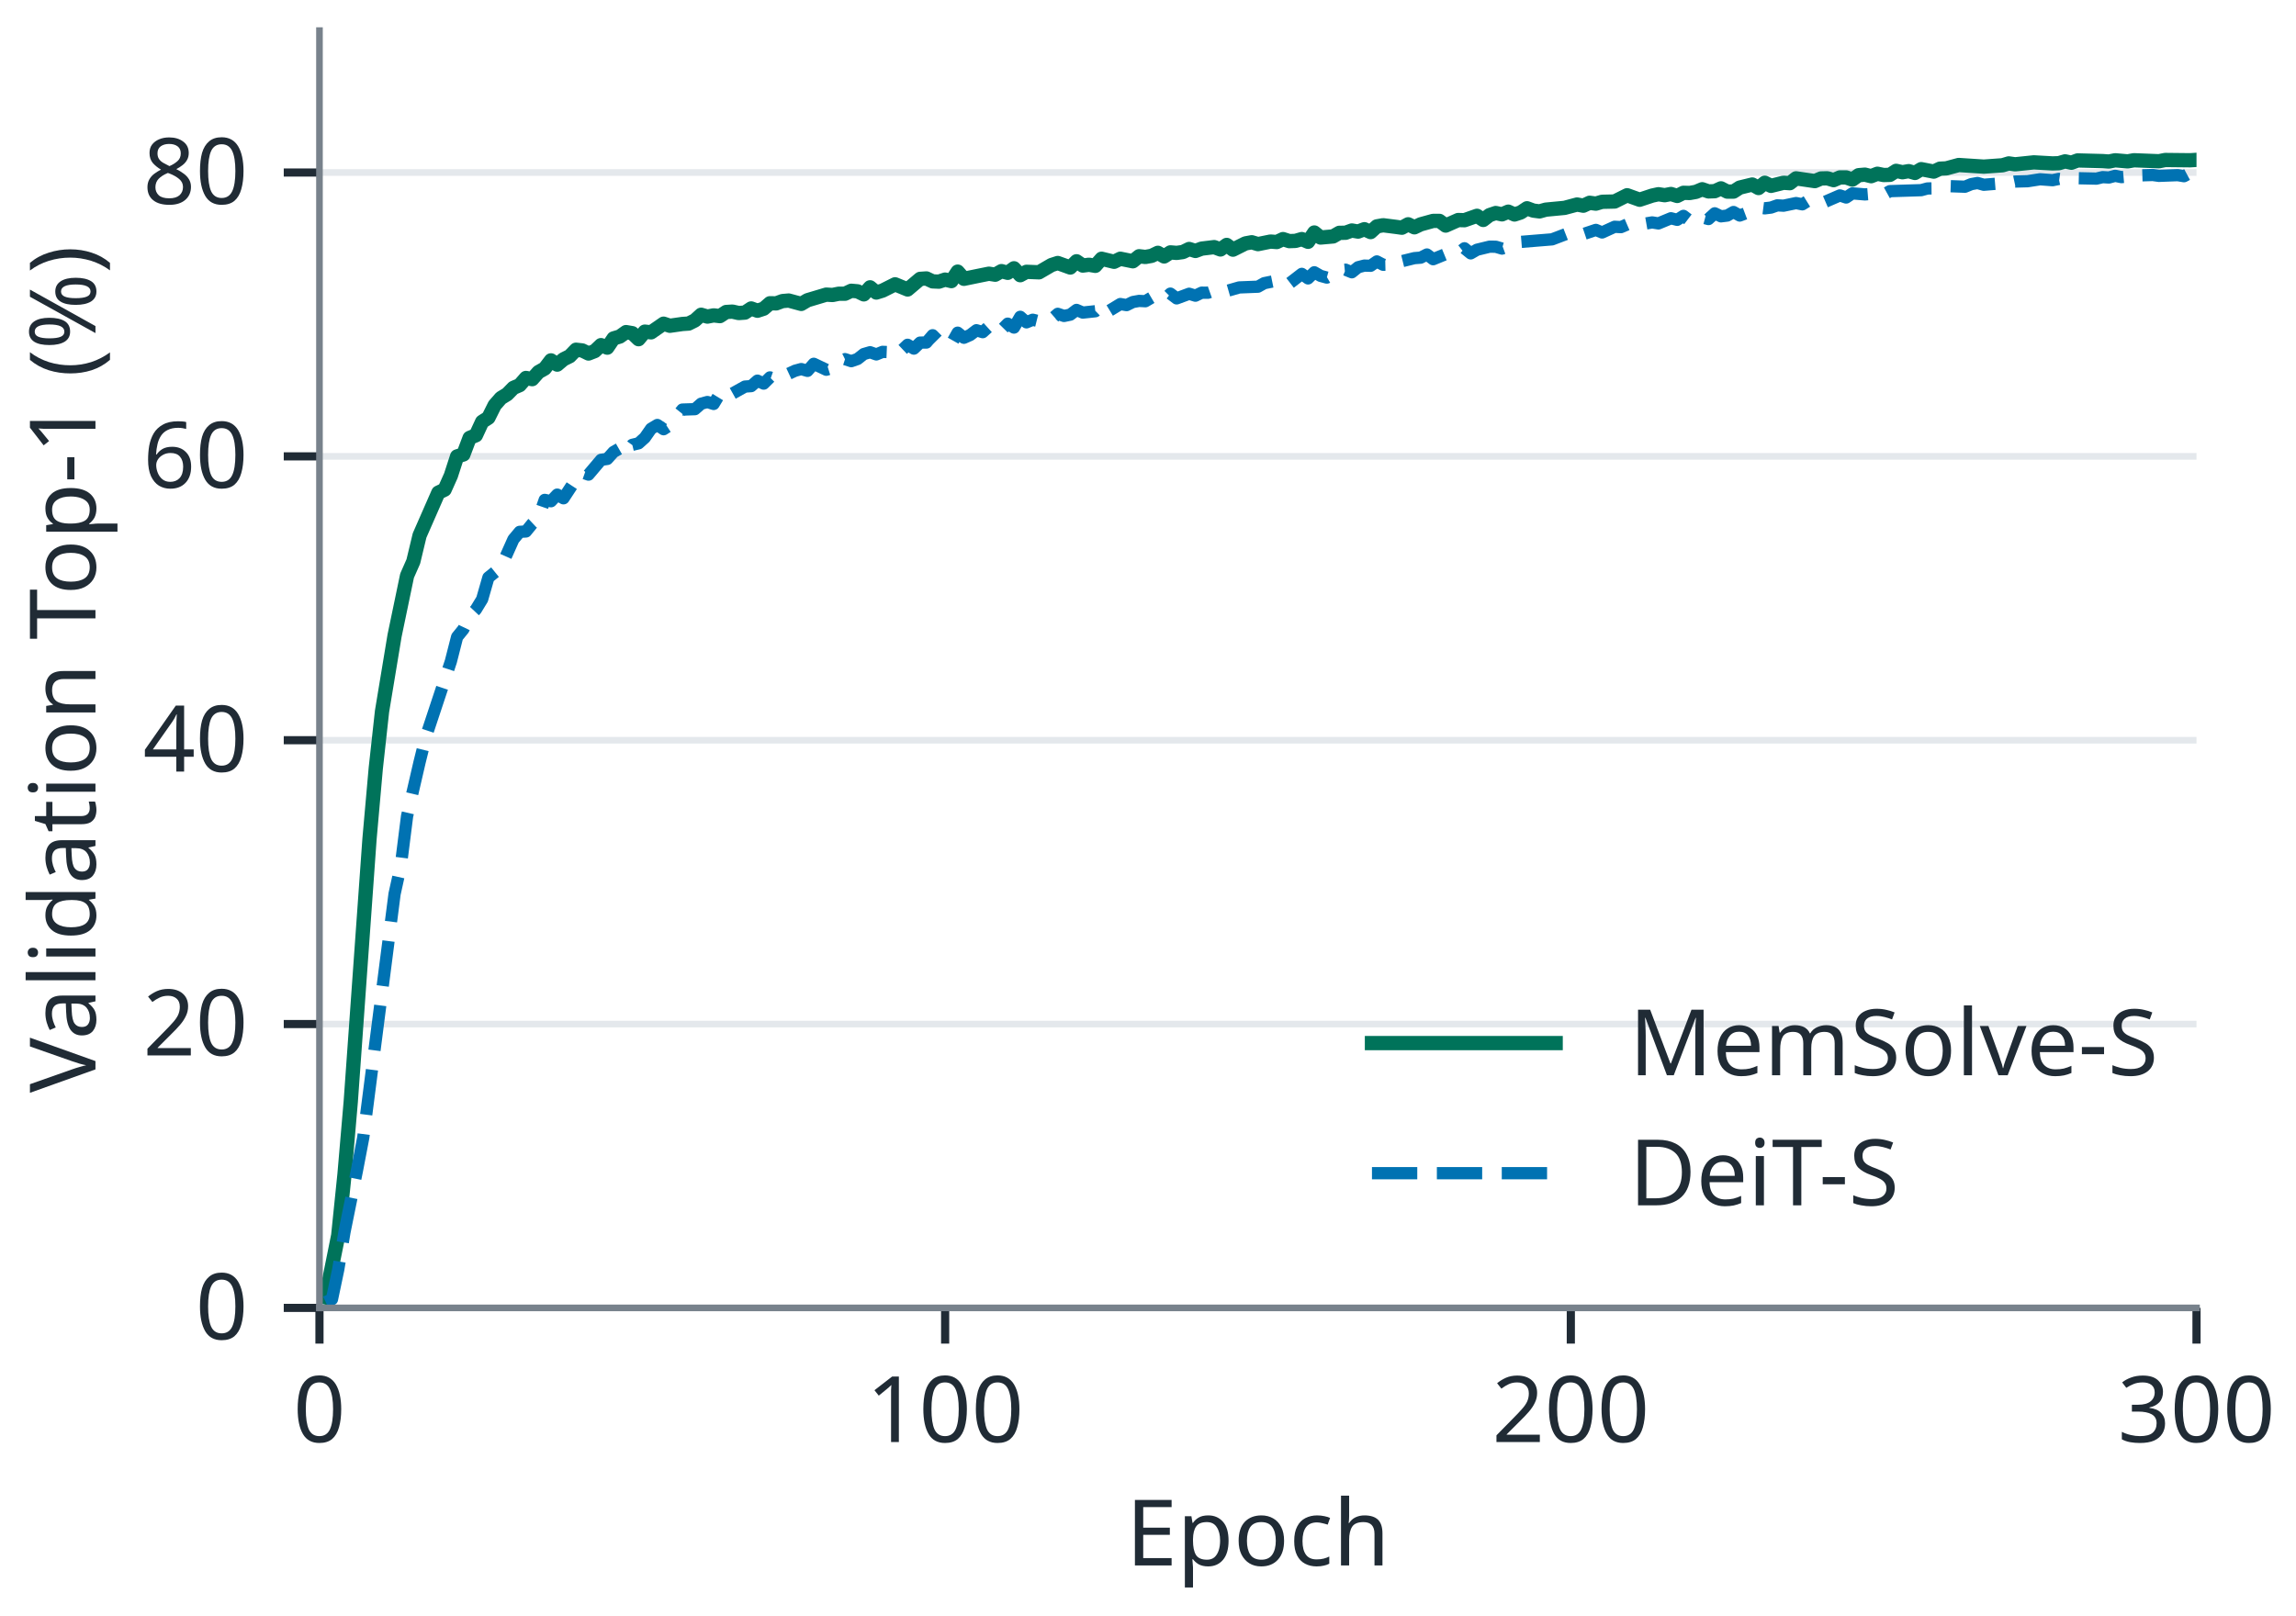
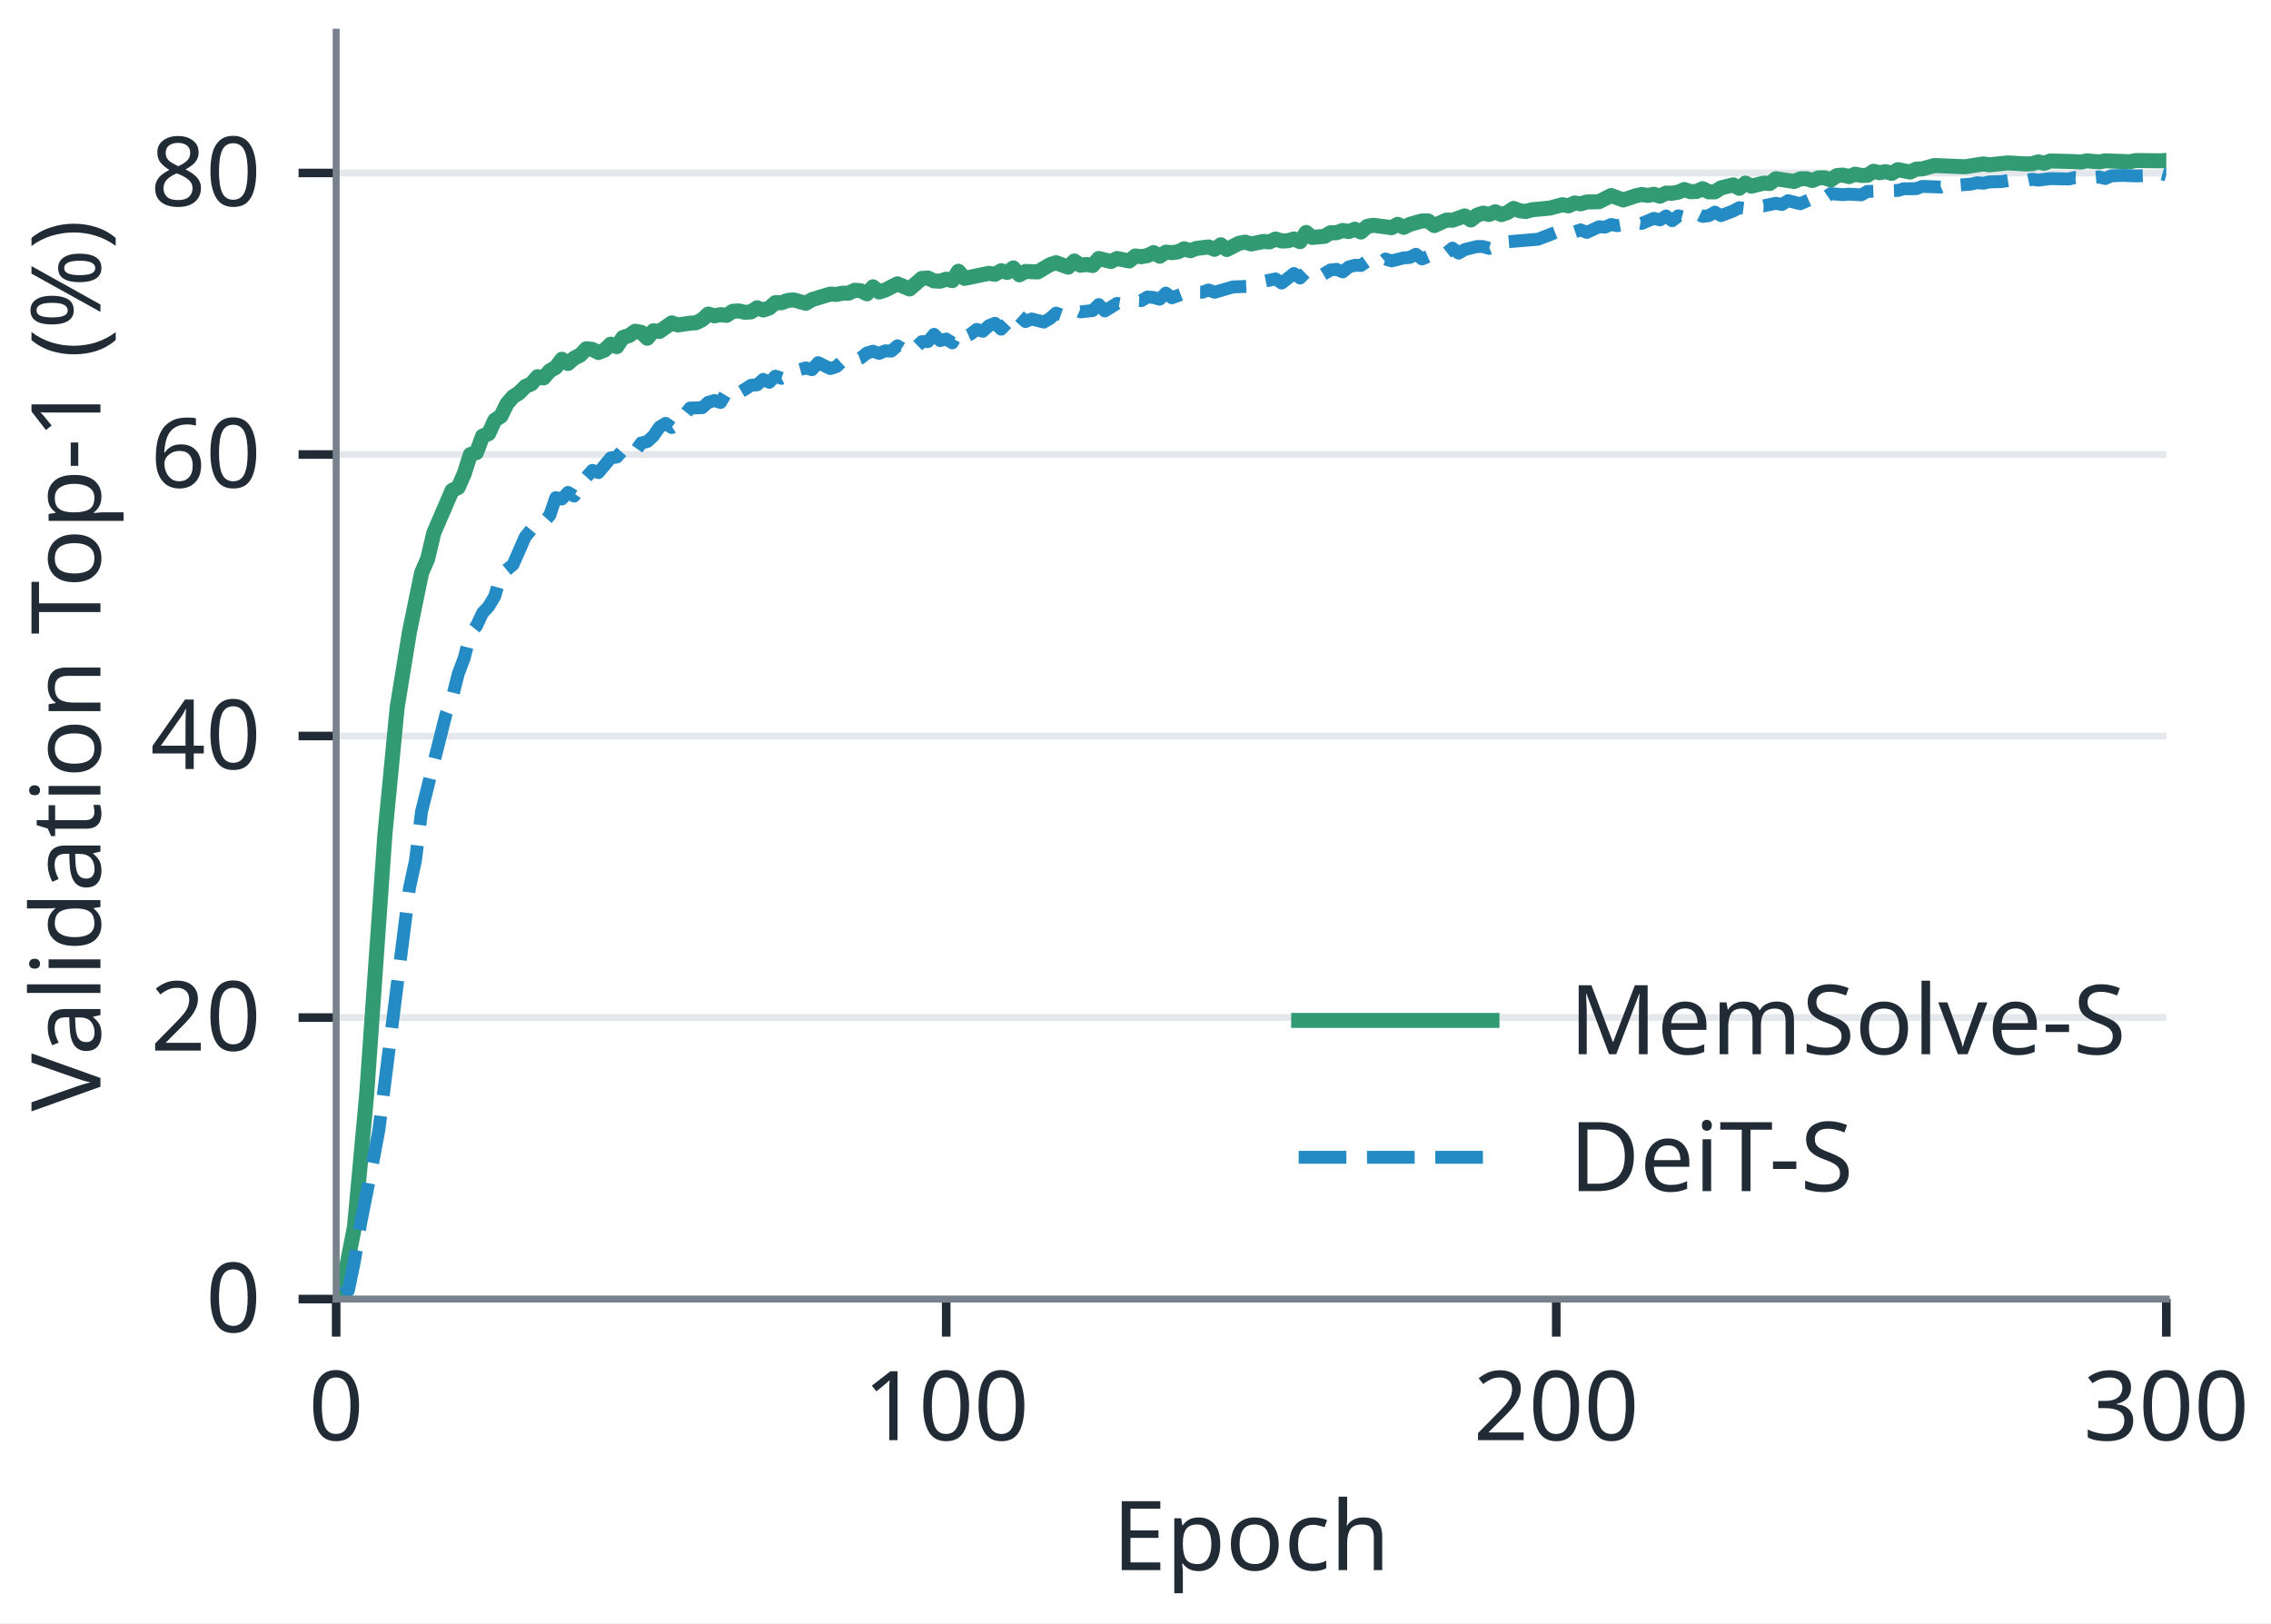
- <svg xmlns="http://www.w3.org/2000/svg" xmlns:xlink="http://www.w3.org/1999/xlink" width="225pt" height="158.4pt" viewBox="0 0 225 158.4" version="1.1">
+ <svg xmlns="http://www.w3.org/2000/svg" xmlns:xlink="http://www.w3.org/1999/xlink" width="211.5pt" height="151.2pt" viewBox="0 0 211.5 151.2" version="1.1">
  <defs>
    <style type="text/css">*{stroke-linejoin: round; stroke-linecap: butt}</style>
  </defs>
  <g id="figure_1">
    <g id="patch_1">
-       <path d="M 0 158.4 L 225 158.4 L 225 0 L 0 0 z " style="fill: #ffffff" />
+       <path d="M 0 151.2 L 211.5 151.2 L 211.5 0 L 0 0 z " style="fill: #ffffff" />
    </g>
    <g id="axes_1">
      <g id="patch_2">
-         <path d="M 31.307 128.2 L 215.25 128.2 L 215.25 3 L 31.307 3 z " style="fill: #ffffff" />
+         <path d="M 31.307 121 L 201.75 121 L 201.75 3 L 31.307 3 z " style="fill: #ffffff" />
      </g>
      <g id="matplotlib.axis_1">
        <g id="xtick_1">
          <g id="line2d_1">
            <defs>
-               <path id="m688e9e202a" d="M 0 0 L 0 3.5 " style="stroke: #202b35; stroke-width: 0.8" />
+               <path id="m80d0ce4d8d" d="M 0 0 L 0 3.5 " style="stroke: #202b35; stroke-width: 0.8" />
            </defs>
            <g>
-               <use xlink:href="#m688e9e202a" x="31.307" y="128.2" style="fill: #202b35; stroke: #202b35; stroke-width: 0.8" />
+               <use xlink:href="#m80d0ce4d8d" x="31.307" y="121" style="fill: #202b35; stroke: #202b35; stroke-width: 0.8" />
            </g>
          </g>
          <g id="text_1">
-             <text style="font-size: 9px; font-family: 'STIXGeneral'; text-anchor: middle; fill: #202b35" x="31.307" y="141.346" transform="rotate(-0 31.30696 141.3465)">0</text>
+             <text style="font-size: 9px; font-family: 'STIXGeneral'; text-anchor: middle; fill: #202b35" x="31.307" y="134.146" transform="rotate(-0 31.30696 134.1465)">0</text>
          </g>
        </g>
        <g id="xtick_2">
          <g id="line2d_2">
            <g>
-               <use xlink:href="#m688e9e202a" x="92.621" y="128.2" style="fill: #202b35; stroke: #202b35; stroke-width: 0.8" />
+               <use xlink:href="#m80d0ce4d8d" x="88.121" y="121" style="fill: #202b35; stroke: #202b35; stroke-width: 0.8" />
            </g>
          </g>
          <g id="text_2">
-             <text style="font-size: 9px; font-family: 'STIXGeneral'; text-anchor: middle; fill: #202b35" x="92.621" y="141.346" transform="rotate(-0 92.62123 141.3465)">100</text>
+             <text style="font-size: 9px; font-family: 'STIXGeneral'; text-anchor: middle; fill: #202b35" x="88.121" y="134.146" transform="rotate(-0 88.12123 134.1465)">100</text>
          </g>
        </g>
        <g id="xtick_3">
          <g id="line2d_3">
            <g>
-               <use xlink:href="#m688e9e202a" x="153.935" y="128.2" style="fill: #202b35; stroke: #202b35; stroke-width: 0.8" />
+               <use xlink:href="#m80d0ce4d8d" x="144.935" y="121" style="fill: #202b35; stroke: #202b35; stroke-width: 0.8" />
            </g>
          </g>
          <g id="text_3">
-             <text style="font-size: 9px; font-family: 'STIXGeneral'; text-anchor: middle; fill: #202b35" x="153.935" y="141.346" transform="rotate(-0 153.9355 141.3465)">200</text>
+             <text style="font-size: 9px; font-family: 'STIXGeneral'; text-anchor: middle; fill: #202b35" x="144.935" y="134.146" transform="rotate(-0 144.9355 134.1465)">200</text>
          </g>
        </g>
        <g id="xtick_4">
          <g id="line2d_4">
            <g>
-               <use xlink:href="#m688e9e202a" x="215.25" y="128.2" style="fill: #202b35; stroke: #202b35; stroke-width: 0.8" />
+               <use xlink:href="#m80d0ce4d8d" x="201.75" y="121" style="fill: #202b35; stroke: #202b35; stroke-width: 0.8" />
            </g>
          </g>
          <g id="text_4">
-             <text style="font-size: 9px; font-family: 'STIXGeneral'; text-anchor: middle; fill: #202b35" x="215.25" y="141.346" transform="rotate(-0 215.2498 141.3465)">300</text>
+             <text style="font-size: 9px; font-family: 'STIXGeneral'; text-anchor: middle; fill: #202b35" x="201.75" y="134.146" transform="rotate(-0 201.7498 134.1465)">300</text>
          </g>
        </g>
        <g id="text_5">
-           <text style="font-size: 9px; font-family: 'STIXGeneral'; text-anchor: middle; fill: #202b35" x="123.278" y="153.446" transform="rotate(-0 123.2784 153.4465)">Epoch</text>
+           <text style="font-size: 9px; font-family: 'STIXGeneral'; text-anchor: middle; fill: #202b35" x="116.528" y="146.246" transform="rotate(-0 116.5284 146.2465)">Epoch</text>
        </g>
      </g>
      <g id="matplotlib.axis_2">
        <g id="ytick_1">
          <g id="line2d_5">
-             <path d="M 31.307 128.2 L 215.25 128.2 " clip-path="url(#pb3ea92b289)" style="fill: none; stroke: #e4e8ec; stroke-width: 0.65; stroke-linecap: square" />
+             <path d="M 31.307 121 L 201.75 121 " clip-path="url(#pcd16ebca7e)" style="fill: none; stroke: #e4e8ec; stroke-width: 0.65; stroke-linecap: square" />
          </g>
          <g id="line2d_6">
            <defs>
-               <path id="m25fff928ab" d="M 0 0 L -3.5 0 " style="stroke: #202b35; stroke-width: 0.8" />
+               <path id="m55283e90bf" d="M 0 0 L -3.5 0 " style="stroke: #202b35; stroke-width: 0.8" />
            </defs>
            <g>
-               <use xlink:href="#m25fff928ab" x="31.307" y="128.2" style="fill: #202b35; stroke: #202b35; stroke-width: 0.8" />
+               <use xlink:href="#m55283e90bf" x="31.307" y="121" style="fill: #202b35; stroke: #202b35; stroke-width: 0.8" />
            </g>
          </g>
          <g id="text_6">
-             <text style="font-size: 9px; font-family: 'STIXGeneral'; text-anchor: end; fill: #202b35" x="24.307" y="131.273" transform="rotate(-0 24.30696 131.2731)">0</text>
+             <text style="font-size: 9px; font-family: 'STIXGeneral'; text-anchor: end; fill: #202b35" x="24.307" y="124.073" transform="rotate(-0 24.30696 124.0731)">0</text>
          </g>
        </g>
        <g id="ytick_2">
          <g id="line2d_7">
-             <path d="M 31.307 100.378 L 215.25 100.378 " clip-path="url(#pb3ea92b289)" style="fill: none; stroke: #e4e8ec; stroke-width: 0.65; stroke-linecap: square" />
+             <path d="M 31.307 94.778 L 201.75 94.778 " clip-path="url(#pcd16ebca7e)" style="fill: none; stroke: #e4e8ec; stroke-width: 0.65; stroke-linecap: square" />
          </g>
          <g id="line2d_8">
            <g>
-               <use xlink:href="#m25fff928ab" x="31.307" y="100.378" style="fill: #202b35; stroke: #202b35; stroke-width: 0.8" />
+               <use xlink:href="#m55283e90bf" x="31.307" y="94.778" style="fill: #202b35; stroke: #202b35; stroke-width: 0.8" />
            </g>
          </g>
          <g id="text_7">
-             <text style="font-size: 9px; font-family: 'STIXGeneral'; text-anchor: end; fill: #202b35" x="24.307" y="103.451" transform="rotate(-0 24.30696 103.451)">20</text>
+             <text style="font-size: 9px; font-family: 'STIXGeneral'; text-anchor: end; fill: #202b35" x="24.307" y="97.851" transform="rotate(-0 24.30696 97.851)">20</text>
          </g>
        </g>
        <g id="ytick_3">
          <g id="line2d_9">
-             <path d="M 31.307 72.556 L 215.25 72.556 " clip-path="url(#pb3ea92b289)" style="fill: none; stroke: #e4e8ec; stroke-width: 0.65; stroke-linecap: square" />
+             <path d="M 31.307 68.556 L 201.75 68.556 " clip-path="url(#pcd16ebca7e)" style="fill: none; stroke: #e4e8ec; stroke-width: 0.65; stroke-linecap: square" />
          </g>
          <g id="line2d_10">
            <g>
-               <use xlink:href="#m25fff928ab" x="31.307" y="72.556" style="fill: #202b35; stroke: #202b35; stroke-width: 0.8" />
+               <use xlink:href="#m55283e90bf" x="31.307" y="68.556" style="fill: #202b35; stroke: #202b35; stroke-width: 0.8" />
            </g>
          </g>
          <g id="text_8">
-             <text style="font-size: 9px; font-family: 'STIXGeneral'; text-anchor: end; fill: #202b35" x="24.307" y="75.629" transform="rotate(-0 24.30696 75.62889)">40</text>
+             <text style="font-size: 9px; font-family: 'STIXGeneral'; text-anchor: end; fill: #202b35" x="24.307" y="71.629" transform="rotate(-0 24.30696 71.62889)">40</text>
          </g>
        </g>
        <g id="ytick_4">
          <g id="line2d_11">
-             <path d="M 31.307 44.733 L 215.25 44.733 " clip-path="url(#pb3ea92b289)" style="fill: none; stroke: #e4e8ec; stroke-width: 0.65; stroke-linecap: square" />
+             <path d="M 31.307 42.333 L 201.75 42.333 " clip-path="url(#pcd16ebca7e)" style="fill: none; stroke: #e4e8ec; stroke-width: 0.65; stroke-linecap: square" />
          </g>
          <g id="line2d_12">
            <g>
-               <use xlink:href="#m25fff928ab" x="31.307" y="44.733" style="fill: #202b35; stroke: #202b35; stroke-width: 0.8" />
+               <use xlink:href="#m55283e90bf" x="31.307" y="42.333" style="fill: #202b35; stroke: #202b35; stroke-width: 0.8" />
            </g>
          </g>
          <g id="text_9">
-             <text style="font-size: 9px; font-family: 'STIXGeneral'; text-anchor: end; fill: #202b35" x="24.307" y="47.807" transform="rotate(-0 24.30696 47.80677)">60</text>
+             <text style="font-size: 9px; font-family: 'STIXGeneral'; text-anchor: end; fill: #202b35" x="24.307" y="45.407" transform="rotate(-0 24.30696 45.40677)">60</text>
          </g>
        </g>
        <g id="ytick_5">
          <g id="line2d_13">
-             <path d="M 31.307 16.911 L 215.25 16.911 " clip-path="url(#pb3ea92b289)" style="fill: none; stroke: #e4e8ec; stroke-width: 0.65; stroke-linecap: square" />
+             <path d="M 31.307 16.111 L 201.75 16.111 " clip-path="url(#pcd16ebca7e)" style="fill: none; stroke: #e4e8ec; stroke-width: 0.65; stroke-linecap: square" />
          </g>
          <g id="line2d_14">
            <g>
-               <use xlink:href="#m25fff928ab" x="31.307" y="16.911" style="fill: #202b35; stroke: #202b35; stroke-width: 0.8" />
+               <use xlink:href="#m55283e90bf" x="31.307" y="16.111" style="fill: #202b35; stroke: #202b35; stroke-width: 0.8" />
            </g>
          </g>
          <g id="text_10">
-             <text style="font-size: 9px; font-family: 'STIXGeneral'; text-anchor: end; fill: #202b35" x="24.307" y="19.985" transform="rotate(-0 24.30696 19.98466)">80</text>
+             <text style="font-size: 9px; font-family: 'STIXGeneral'; text-anchor: end; fill: #202b35" x="24.307" y="19.185" transform="rotate(-0 24.30696 19.18466)">80</text>
          </g>
        </g>
        <g id="text_11">
-           <text style="font-size: 9px; font-family: 'STIXGeneral'; text-anchor: middle; fill: #202b35" x="9.354" y="65.6" transform="rotate(-90 9.353678 65.6)">Validation Top-1 (%)</text>
+           <text style="font-size: 9px; font-family: 'STIXGeneral'; text-anchor: middle; fill: #202b35" x="9.354" y="62" transform="rotate(-90 9.353677 62)">Validation Top-1 (%)</text>
        </g>
      </g>
      <g id="line2d_15">
-         <path d="M 31.92 127.18 L 33.146 121.091 L 33.76 115.116 L 34.373 107.984 L 36.212 82.218 L 36.825 75.304 L 37.438 69.727 L 38.665 62.317 L 39.891 56.43 L 40.504 55.039 L 41.117 52.485 L 42.957 48.288 L 43.57 47.994 L 44.183 46.624 L 44.796 44.735 L 45.409 44.546 L 46.022 42.921 L 46.636 42.665 L 47.249 41.343 L 47.862 40.947 L 48.475 39.72 L 49.088 39.017 L 49.701 38.643 L 50.314 38.017 L 50.928 37.75 L 51.541 37.048 L 52.154 37.164 L 52.767 36.472 L 53.38 36.125 L 53.993 35.324 L 54.606 35.739 L 55.22 35.22 L 55.833 34.915 L 56.446 34.281 L 57.059 34.35 L 57.672 34.651 L 58.285 34.413 L 58.898 33.829 L 59.512 34.076 L 60.125 33.172 L 60.738 32.988 L 61.351 32.553 L 61.964 32.659 L 62.577 33.247 L 63.19 32.507 L 63.804 32.575 L 65.03 31.727 L 65.643 31.932 L 66.869 31.757 L 67.482 31.715 L 68.096 31.409 L 68.709 30.852 L 69.322 31.032 L 69.935 30.913 L 70.548 30.985 L 71.161 30.582 L 71.774 30.544 L 72.388 30.683 L 73.001 30.64 L 73.614 30.234 L 74.227 30.458 L 74.84 30.258 L 75.453 29.725 L 76.066 29.737 L 76.68 29.511 L 77.293 29.459 L 78.519 29.79 L 79.132 29.428 L 80.972 28.878 L 81.585 28.915 L 82.198 28.791 L 82.811 28.79 L 83.424 28.501 L 84.037 28.555 L 84.65 28.854 L 85.264 28.163 L 85.877 28.674 L 86.49 28.484 L 87.716 27.868 L 88.942 28.374 L 90.169 27.335 L 90.782 27.292 L 91.395 27.581 L 92.008 27.608 L 92.621 27.406 L 93.234 27.553 L 93.848 26.625 L 94.461 27.329 L 95.687 27.076 L 96.913 26.828 L 97.526 26.926 L 98.14 26.575 L 98.753 26.742 L 99.366 26.297 L 99.979 26.975 L 100.592 26.642 L 101.818 26.692 L 103.045 25.977 L 103.658 25.78 L 104.884 26.222 L 105.497 25.611 L 106.11 26.03 L 106.724 25.951 L 107.337 26.058 L 107.95 25.362 L 109.176 25.661 L 109.789 25.361 L 111.016 25.61 L 111.629 25.116 L 112.242 25.187 L 112.855 25.077 L 113.468 24.781 L 114.081 25.137 L 114.694 24.739 L 115.308 24.789 L 115.921 24.704 L 116.534 24.405 L 117.147 24.599 L 117.76 24.37 L 118.986 24.222 L 119.6 24.452 L 120.213 24.007 L 120.826 24.472 L 122.052 23.858 L 122.665 23.746 L 123.278 23.928 L 124.505 23.678 L 125.118 23.724 L 125.731 23.436 L 126.344 23.635 L 126.957 23.612 L 127.57 23.434 L 128.184 23.701 L 128.797 22.789 L 129.41 23.283 L 130.636 23.175 L 131.249 22.822 L 131.862 22.815 L 132.475 22.593 L 133.089 22.7 L 133.702 22.467 L 134.315 22.748 L 134.928 22.189 L 135.541 22.079 L 136.767 22.235 L 137.381 22.32 L 137.994 21.985 L 138.607 22.281 L 139.22 21.99 L 140.446 21.651 L 141.059 21.652 L 141.673 22.11 L 142.899 21.567 L 143.512 21.584 L 144.738 21.153 L 145.351 21.558 L 145.965 21.086 L 146.578 20.879 L 147.191 21.011 L 147.804 20.747 L 148.417 21.025 L 149.03 20.823 L 149.643 20.414 L 150.257 20.642 L 150.87 20.722 L 151.483 20.55 L 153.322 20.375 L 154.549 20.047 L 155.162 20.162 L 155.775 19.877 L 156.388 19.961 L 157.001 19.78 L 158.227 19.752 L 159.454 19.138 L 160.68 19.579 L 161.906 19.172 L 162.519 19.038 L 163.133 19.133 L 163.746 19.015 L 164.359 19.207 L 164.972 18.899 L 165.585 18.916 L 166.198 18.806 L 166.811 18.55 L 167.425 18.763 L 168.038 18.741 L 168.651 18.462 L 169.264 18.781 L 169.877 18.78 L 170.49 18.386 L 171.717 18.087 L 172.33 18.43 L 172.943 17.913 L 173.556 18.218 L 174.782 17.914 L 175.395 17.955 L 176.009 17.482 L 177.848 17.752 L 178.461 17.493 L 179.074 17.477 L 179.687 17.658 L 180.301 17.393 L 180.914 17.39 L 181.527 17.604 L 182.14 17.171 L 182.753 17.119 L 183.366 17.27 L 183.979 17.03 L 184.593 17.156 L 185.206 17.139 L 185.819 16.746 L 186.432 16.883 L 187.045 16.776 L 187.658 16.952 L 188.271 16.58 L 189.498 16.821 L 190.111 16.533 L 190.724 16.505 L 191.95 16.173 L 194.403 16.333 L 196.242 16.2 L 196.855 16.017 L 197.469 16.106 L 199.308 15.915 L 201.147 16.018 L 201.761 15.997 L 202.374 15.816 L 202.987 15.951 L 203.6 15.725 L 206.053 15.79 L 206.666 15.835 L 207.279 15.711 L 208.505 15.819 L 209.118 15.709 L 211.571 15.805 L 212.184 15.683 L 214.637 15.709 L 215.25 15.669 L 215.25 15.669 " clip-path="url(#pb3ea92b289)" style="fill: none; stroke: #00735a; stroke-width: 1.4; stroke-linecap: square" />
+         <path d="M 31.875 120.039 L 33.011 114.3 L 34.148 101.947 L 35.852 77.662 L 36.988 65.89 L 38.125 58.906 L 39.261 53.357 L 39.829 52.046 L 40.397 49.639 L 42.102 45.683 L 42.67 45.407 L 43.238 44.115 L 43.806 42.335 L 44.374 42.156 L 44.942 40.625 L 45.511 40.384 L 46.079 39.138 L 46.647 38.765 L 47.215 37.608 L 47.783 36.946 L 48.351 36.593 L 48.919 36.003 L 49.488 35.752 L 50.056 35.09 L 50.624 35.2 L 51.192 34.547 L 51.76 34.22 L 52.328 33.465 L 52.896 33.856 L 53.465 33.367 L 54.033 33.08 L 54.601 32.482 L 55.169 32.547 L 55.737 32.831 L 56.305 32.606 L 56.873 32.056 L 57.442 32.289 L 58.01 31.437 L 58.578 31.264 L 59.146 30.853 L 59.714 30.953 L 60.282 31.508 L 60.85 30.81 L 61.419 30.874 L 62.555 30.075 L 63.123 30.269 L 64.259 30.103 L 64.827 30.064 L 65.396 29.776 L 65.964 29.25 L 66.532 29.42 L 67.1 29.308 L 67.668 29.376 L 68.236 28.996 L 68.804 28.96 L 69.373 29.091 L 69.941 29.051 L 70.509 28.668 L 71.077 28.879 L 71.645 28.69 L 72.213 28.188 L 72.781 28.2 L 73.35 27.986 L 73.918 27.937 L 75.054 28.25 L 75.622 27.909 L 77.327 27.389 L 77.895 27.425 L 78.463 27.308 L 79.031 27.307 L 79.599 27.034 L 80.167 27.085 L 80.735 27.367 L 81.304 26.716 L 81.872 27.198 L 82.44 27.018 L 83.576 26.438 L 84.712 26.915 L 85.849 25.935 L 86.417 25.895 L 86.985 26.167 L 87.553 26.192 L 88.121 26.002 L 88.689 26.141 L 89.258 25.267 L 89.826 25.93 L 90.962 25.692 L 92.098 25.458 L 92.666 25.55 L 93.235 25.22 L 93.803 25.377 L 94.371 24.957 L 94.939 25.596 L 95.507 25.282 L 96.643 25.33 L 97.78 24.656 L 98.348 24.47 L 99.484 24.887 L 100.052 24.311 L 100.62 24.706 L 101.189 24.631 L 101.757 24.732 L 102.325 24.076 L 103.461 24.358 L 104.029 24.075 L 105.166 24.31 L 105.734 23.844 L 106.302 23.911 L 106.87 23.807 L 107.438 23.528 L 108.006 23.864 L 108.574 23.489 L 109.143 23.536 L 109.711 23.456 L 110.279 23.174 L 110.847 23.356 L 111.415 23.141 L 112.551 23.001 L 113.12 23.219 L 113.688 22.799 L 114.256 23.237 L 115.392 22.659 L 115.96 22.553 L 116.528 22.725 L 117.665 22.489 L 118.233 22.532 L 118.801 22.26 L 119.369 22.448 L 119.937 22.427 L 120.505 22.259 L 121.074 22.511 L 121.642 21.651 L 122.21 22.116 L 123.346 22.015 L 123.914 21.682 L 124.482 21.676 L 125.05 21.466 L 125.619 21.567 L 126.187 21.348 L 126.755 21.613 L 127.323 21.086 L 127.891 20.982 L 129.027 21.129 L 129.596 21.209 L 130.164 20.893 L 130.732 21.172 L 131.3 20.898 L 132.436 20.578 L 133.004 20.58 L 133.573 21.011 L 134.709 20.5 L 135.277 20.515 L 136.413 20.109 L 136.981 20.49 L 137.55 20.046 L 138.118 19.851 L 138.686 19.975 L 139.254 19.726 L 139.822 19.988 L 140.39 19.798 L 140.958 19.413 L 141.527 19.628 L 142.095 19.702 L 142.663 19.541 L 144.367 19.376 L 145.504 19.067 L 146.072 19.175 L 146.64 18.907 L 147.208 18.985 L 147.776 18.815 L 148.912 18.789 L 150.049 18.21 L 151.185 18.626 L 152.321 18.242 L 152.889 18.116 L 153.458 18.205 L 154.026 18.094 L 154.594 18.275 L 155.162 17.985 L 155.73 18.001 L 156.298 17.897 L 156.866 17.656 L 157.435 17.856 L 158.003 17.835 L 158.571 17.573 L 159.139 17.873 L 159.707 17.872 L 160.275 17.501 L 161.412 17.219 L 161.98 17.543 L 162.548 17.055 L 163.116 17.342 L 164.252 17.057 L 164.82 17.095 L 165.389 16.649 L 167.093 16.903 L 167.661 16.659 L 168.229 16.645 L 168.797 16.815 L 169.366 16.565 L 169.934 16.562 L 170.502 16.764 L 171.07 16.356 L 171.638 16.307 L 172.206 16.45 L 172.774 16.223 L 173.343 16.342 L 173.911 16.326 L 174.479 15.955 L 175.047 16.085 L 175.615 15.984 L 176.183 16.149 L 176.751 15.799 L 177.888 16.026 L 178.456 15.755 L 179.024 15.728 L 180.16 15.415 L 183.001 15.534 L 184.705 15.268 L 185.274 15.352 L 186.978 15.173 L 188.682 15.27 L 189.251 15.25 L 189.819 15.079 L 190.387 15.207 L 190.955 14.993 L 193.228 15.055 L 193.796 15.097 L 194.364 14.98 L 195.5 15.082 L 196.068 14.979 L 198.341 15.069 L 198.909 14.954 L 201.182 14.979 L 201.75 14.94 L 201.75 14.94 " clip-path="url(#pcd16ebca7e)" style="fill: none; stroke: #329b73; stroke-width: 1.4; stroke-linecap: square" />
      </g>
      <g id="line2d_16">
-         <path d="M 31.92 127.635 L 32.533 127.354 L 33.146 124.438 L 33.76 120.755 L 34.986 114.698 L 35.599 111.498 L 38.665 87.63 L 39.278 84.853 L 39.891 80.001 L 41.117 74.703 L 41.73 72.233 L 44.183 64.832 L 44.796 62.431 L 45.409 61.677 L 46.022 60.394 L 46.636 59.741 L 47.249 58.736 L 47.862 56.605 L 49.088 55.612 L 50.314 52.866 L 50.928 52.131 L 51.541 52.095 L 52.154 51.341 L 52.767 50.765 L 53.38 48.999 L 53.993 49.132 L 54.606 48.481 L 55.22 48.843 L 56.446 46.973 L 57.059 46.303 L 57.672 46.522 L 58.898 45.073 L 59.512 44.984 L 60.125 44.302 L 60.738 43.952 L 61.351 44.455 L 61.964 43.601 L 62.577 43.454 L 63.19 42.903 L 63.804 42.024 L 64.417 41.656 L 65.03 42.071 L 65.643 41.67 L 66.869 40.146 L 68.096 40.107 L 68.709 39.57 L 69.322 39.403 L 69.935 39.595 L 70.548 38.582 L 71.161 39.002 L 71.774 38.576 L 73.001 37.892 L 73.614 37.847 L 74.227 37.31 L 74.84 37.6 L 75.453 36.991 L 76.066 37.205 L 77.906 36.342 L 78.519 36.175 L 79.132 36.353 L 79.745 35.658 L 80.972 36.242 L 81.585 36.05 L 82.198 35.502 L 82.811 35.202 L 83.424 35.402 L 84.037 35.188 L 84.65 34.704 L 85.264 34.525 L 85.877 34.74 L 86.49 34.489 L 87.103 34.514 L 87.716 33.991 L 88.329 34.375 L 88.942 33.794 L 89.556 34.169 L 90.169 33.58 L 90.782 33.577 L 91.395 32.859 L 92.008 33.477 L 92.621 33.324 L 93.234 33.699 L 93.848 32.609 L 94.461 33.107 L 95.074 32.837 L 95.687 32.369 L 96.3 32.558 L 96.913 32.002 L 97.526 31.768 L 98.14 32.347 L 98.753 31.724 L 99.366 32.108 L 99.979 31.053 L 100.592 31.596 L 101.205 31.34 L 102.432 31.646 L 103.045 31.293 L 103.658 30.761 L 104.271 30.97 L 104.884 30.842 L 105.497 30.377 L 106.11 30.639 L 107.337 30.508 L 107.95 29.915 L 108.563 30.547 L 109.789 29.801 L 110.402 29.907 L 111.016 29.604 L 111.629 29.495 L 112.242 29.526 L 112.855 29.164 L 113.468 29.214 L 114.081 29.387 L 114.694 28.78 L 115.308 29.248 L 116.534 28.794 L 117.147 28.983 L 117.76 28.688 L 118.373 28.694 L 118.986 28.477 L 119.6 28.702 L 121.439 28.174 L 123.278 28.101 L 123.892 27.756 L 125.731 27.381 L 126.344 27.793 L 127.57 26.844 L 128.184 27.289 L 128.797 26.688 L 129.41 27.039 L 130.023 27.208 L 131.249 26.496 L 131.862 26.435 L 132.475 26.688 L 133.089 26.193 L 133.702 26.034 L 134.315 26.051 L 134.928 25.625 L 135.541 25.951 L 136.154 25.937 L 136.767 25.414 L 137.381 25.603 L 138.607 25.302 L 139.22 25.255 L 139.833 24.944 L 140.446 25.408 L 142.286 24.654 L 142.899 24.816 L 143.512 24.337 L 144.125 24.835 L 144.738 24.479 L 145.965 24.181 L 146.578 24.184 L 147.191 24.365 L 147.804 24.142 L 148.417 24.084 L 149.03 23.711 L 152.096 23.461 L 153.322 22.996 L 153.935 22.757 L 155.162 22.946 L 156.388 22.534 L 157.001 22.787 L 158.227 22.228 L 158.841 22.264 L 159.454 22 L 160.067 22.12 L 161.906 21.8 L 162.519 21.9 L 163.746 21.393 L 164.359 21.549 L 164.972 21.16 L 165.585 21.63 L 166.198 21.146 L 167.425 21.471 L 168.038 20.909 L 168.651 21.204 L 169.264 21.129 L 169.877 20.779 L 170.49 21.126 L 171.717 20.664 L 172.33 20.342 L 172.943 20.42 L 173.556 20.345 L 174.169 20.128 L 174.782 20.161 L 176.009 19.905 L 176.622 20.027 L 177.235 19.646 L 178.461 19.952 L 180.301 19.154 L 180.914 19.36 L 181.527 18.951 L 182.753 19.056 L 183.366 19.006 L 184.593 19.073 L 185.206 18.736 L 188.271 18.639 L 188.885 18.472 L 190.111 18.461 L 190.724 18.236 L 192.563 18.302 L 193.177 18.049 L 193.79 17.938 L 194.403 18.11 L 195.629 18.01 L 196.242 17.874 L 196.855 17.927 L 197.469 17.796 L 198.695 17.763 L 199.921 17.571 L 201.147 17.662 L 201.761 17.535 L 202.374 17.621 L 203.6 17.468 L 205.439 17.509 L 206.053 17.362 L 206.666 17.398 L 207.279 17.234 L 207.892 17.359 L 208.505 17.306 L 209.118 17.459 L 209.731 17.19 L 210.958 17.153 L 211.571 17.237 L 213.41 17.167 L 214.023 17.27 L 214.637 16.939 L 215.25 17.106 L 215.25 17.106 " clip-path="url(#pb3ea92b289)" style="fill: none; stroke-dasharray: 4.44,1.92; stroke-dashoffset: 0; stroke: #0072b2; stroke-width: 1.2" />
+         <path d="M 31.875 120.467 L 32.443 120.203 L 33.011 117.455 L 33.58 113.983 L 34.716 108.274 L 35.284 105.259 L 38.125 82.763 L 38.693 80.146 L 39.261 75.573 L 41.534 66.526 L 42.102 65.06 L 42.67 62.784 L 43.238 61.276 L 43.806 59.013 L 44.374 58.303 L 44.942 57.094 L 45.511 56.478 L 46.079 55.531 L 46.647 53.522 L 47.783 52.586 L 48.919 49.998 L 49.488 49.306 L 50.056 49.272 L 51.192 48.018 L 51.76 46.353 L 52.328 46.479 L 52.896 45.866 L 53.465 46.206 L 54.601 44.444 L 55.169 43.812 L 55.737 44.019 L 56.873 42.653 L 57.442 42.569 L 58.01 41.927 L 58.578 41.597 L 59.146 42.071 L 59.714 41.266 L 60.282 41.127 L 60.85 40.608 L 61.419 39.779 L 61.987 39.433 L 62.555 39.824 L 63.123 39.446 L 64.259 38.009 L 65.396 37.973 L 65.964 37.467 L 66.532 37.309 L 67.1 37.49 L 67.668 36.536 L 68.236 36.932 L 69.373 36.258 L 69.941 35.885 L 70.509 35.843 L 71.077 35.337 L 71.645 35.61 L 72.213 35.036 L 72.781 35.238 L 74.486 34.425 L 75.054 34.267 L 75.622 34.435 L 76.19 33.78 L 77.327 34.33 L 77.895 34.149 L 78.463 33.633 L 79.031 33.35 L 79.599 33.539 L 80.167 33.337 L 80.735 32.88 L 81.304 32.713 L 81.872 32.914 L 82.44 32.678 L 83.008 32.702 L 83.576 32.209 L 84.144 32.571 L 84.712 32.023 L 85.281 32.377 L 85.849 31.821 L 86.417 31.818 L 86.985 31.142 L 87.553 31.724 L 88.121 31.58 L 88.689 31.934 L 89.258 30.906 L 89.826 31.375 L 90.394 31.121 L 90.962 30.68 L 91.53 30.859 L 92.098 30.334 L 92.666 30.114 L 93.235 30.659 L 93.803 30.072 L 94.371 30.434 L 94.939 29.44 L 95.507 29.951 L 96.075 29.71 L 97.212 29.999 L 97.78 29.666 L 98.348 29.165 L 98.916 29.361 L 99.484 29.241 L 100.052 28.803 L 100.62 29.049 L 101.757 28.926 L 102.325 28.368 L 102.893 28.963 L 104.029 28.26 L 104.597 28.36 L 105.166 28.074 L 105.734 27.972 L 106.302 28 L 106.87 27.66 L 107.438 27.707 L 108.006 27.869 L 108.574 27.298 L 109.143 27.738 L 110.279 27.311 L 110.847 27.489 L 111.415 27.211 L 111.983 27.216 L 112.551 27.012 L 113.12 27.224 L 114.824 26.726 L 116.528 26.658 L 117.097 26.333 L 118.801 25.979 L 119.369 26.367 L 120.505 25.473 L 121.074 25.892 L 121.642 25.326 L 122.21 25.656 L 122.778 25.816 L 123.914 25.145 L 124.482 25.087 L 125.05 25.326 L 125.619 24.859 L 126.187 24.71 L 126.755 24.725 L 127.323 24.324 L 127.891 24.631 L 128.459 24.618 L 129.027 24.125 L 129.596 24.303 L 130.732 24.02 L 131.3 23.975 L 131.868 23.682 L 132.436 24.12 L 134.141 23.409 L 134.709 23.561 L 135.277 23.11 L 135.845 23.579 L 136.413 23.244 L 137.55 22.963 L 138.118 22.966 L 138.686 23.136 L 139.254 22.926 L 139.822 22.871 L 140.39 22.52 L 143.231 22.284 L 144.367 21.846 L 144.935 21.621 L 146.072 21.799 L 147.208 21.411 L 147.776 21.649 L 148.912 21.122 L 149.481 21.156 L 150.049 20.907 L 150.617 21.02 L 152.321 20.719 L 152.889 20.813 L 154.026 20.336 L 154.594 20.483 L 155.162 20.115 L 155.73 20.559 L 156.298 20.102 L 157.435 20.409 L 158.003 19.879 L 158.571 20.157 L 159.139 20.087 L 159.707 19.756 L 160.275 20.084 L 161.412 19.649 L 161.98 19.344 L 162.548 19.418 L 163.116 19.347 L 163.684 19.143 L 164.252 19.174 L 165.389 18.933 L 165.957 19.048 L 166.525 18.689 L 167.661 18.977 L 169.366 18.225 L 169.934 18.419 L 170.502 18.033 L 171.638 18.133 L 172.206 18.086 L 173.343 18.149 L 173.911 17.831 L 176.751 17.74 L 177.32 17.582 L 178.456 17.572 L 179.024 17.359 L 180.728 17.422 L 181.297 17.184 L 181.865 17.079 L 182.433 17.241 L 183.569 17.147 L 184.137 17.019 L 184.705 17.068 L 185.274 16.945 L 186.41 16.914 L 187.546 16.733 L 188.682 16.819 L 189.251 16.699 L 189.819 16.78 L 190.955 16.636 L 192.659 16.675 L 193.228 16.536 L 193.796 16.57 L 194.364 16.415 L 194.932 16.533 L 195.5 16.484 L 196.068 16.628 L 196.636 16.374 L 197.773 16.339 L 198.909 16.387 L 200.045 16.353 L 200.613 16.45 L 201.182 16.138 L 201.75 16.295 L 201.75 16.295 " clip-path="url(#pcd16ebca7e)" style="fill: none; stroke-dasharray: 4.44,1.92; stroke-dashoffset: 0; stroke: #258bc4; stroke-width: 1.2" />
      </g>
      <g id="patch_3">
-         <path d="M 31.307 128.2 L 31.307 3 " style="fill: none; stroke: #78828c; stroke-width: 0.65; stroke-linejoin: miter; stroke-linecap: square" />
+         <path d="M 31.307 121 L 31.307 3 " style="fill: none; stroke: #78828c; stroke-width: 0.65; stroke-linejoin: miter; stroke-linecap: square" />
      </g>
      <g id="patch_4">
-         <path d="M 31.307 128.2 L 215.25 128.2 " style="fill: none; stroke: #78828c; stroke-width: 0.65; stroke-linejoin: miter; stroke-linecap: square" />
+         <path d="M 31.307 121 L 201.75 121 " style="fill: none; stroke: #78828c; stroke-width: 0.65; stroke-linejoin: miter; stroke-linecap: square" />
      </g>
      <g id="legend_1">
        <g id="line2d_17">
-           <path d="M 134.448 102.243 L 143.448 102.243 L 152.448 102.243 " style="fill: none; stroke: #00735a; stroke-width: 1.4; stroke-linecap: square" />
+           <path d="M 120.948 95.043 L 129.948 95.043 L 138.948 95.043 " style="fill: none; stroke: #329b73; stroke-width: 1.4; stroke-linecap: square" />
        </g>
        <g id="text_12">
-           <text style="font-size: 9px; font-family: 'STIXGeneral'; text-anchor: start; fill: #202b35" x="159.648" y="105.393" transform="rotate(-0 159.648 105.3932)">MemSolve-S</text>
+           <text style="font-size: 9px; font-family: 'STIXGeneral'; text-anchor: start; fill: #202b35" x="146.148" y="98.193" transform="rotate(-0 146.148 98.1932)">MemSolve-S</text>
        </g>
        <g id="line2d_18">
-           <path d="M 134.448 114.996 L 143.448 114.996 L 152.448 114.996 " style="fill: none; stroke-dasharray: 4.44,1.92; stroke-dashoffset: 0; stroke: #0072b2; stroke-width: 1.2" />
+           <path d="M 120.948 107.796 L 129.948 107.796 L 138.948 107.796 " style="fill: none; stroke-dasharray: 4.44,1.92; stroke-dashoffset: 0; stroke: #258bc4; stroke-width: 1.2" />
        </g>
        <g id="text_13">
-           <text style="font-size: 9px; font-family: 'STIXGeneral'; text-anchor: start; fill: #202b35" x="159.648" y="118.146" transform="rotate(-0 159.648 118.1465)">DeiT-S</text>
+           <text style="font-size: 9px; font-family: 'STIXGeneral'; text-anchor: start; fill: #202b35" x="146.148" y="110.946" transform="rotate(-0 146.148 110.9465)">DeiT-S</text>
        </g>
      </g>
    </g>
  </g>
  <defs>
-     <clipPath id="pb3ea92b289">
-       <rect x="31.307" y="3" width="183.943" height="125.2" />
+     <clipPath id="pcd16ebca7e">
+       <rect x="31.307" y="3" width="170.443" height="118" />
    </clipPath>
  </defs>
</svg>
